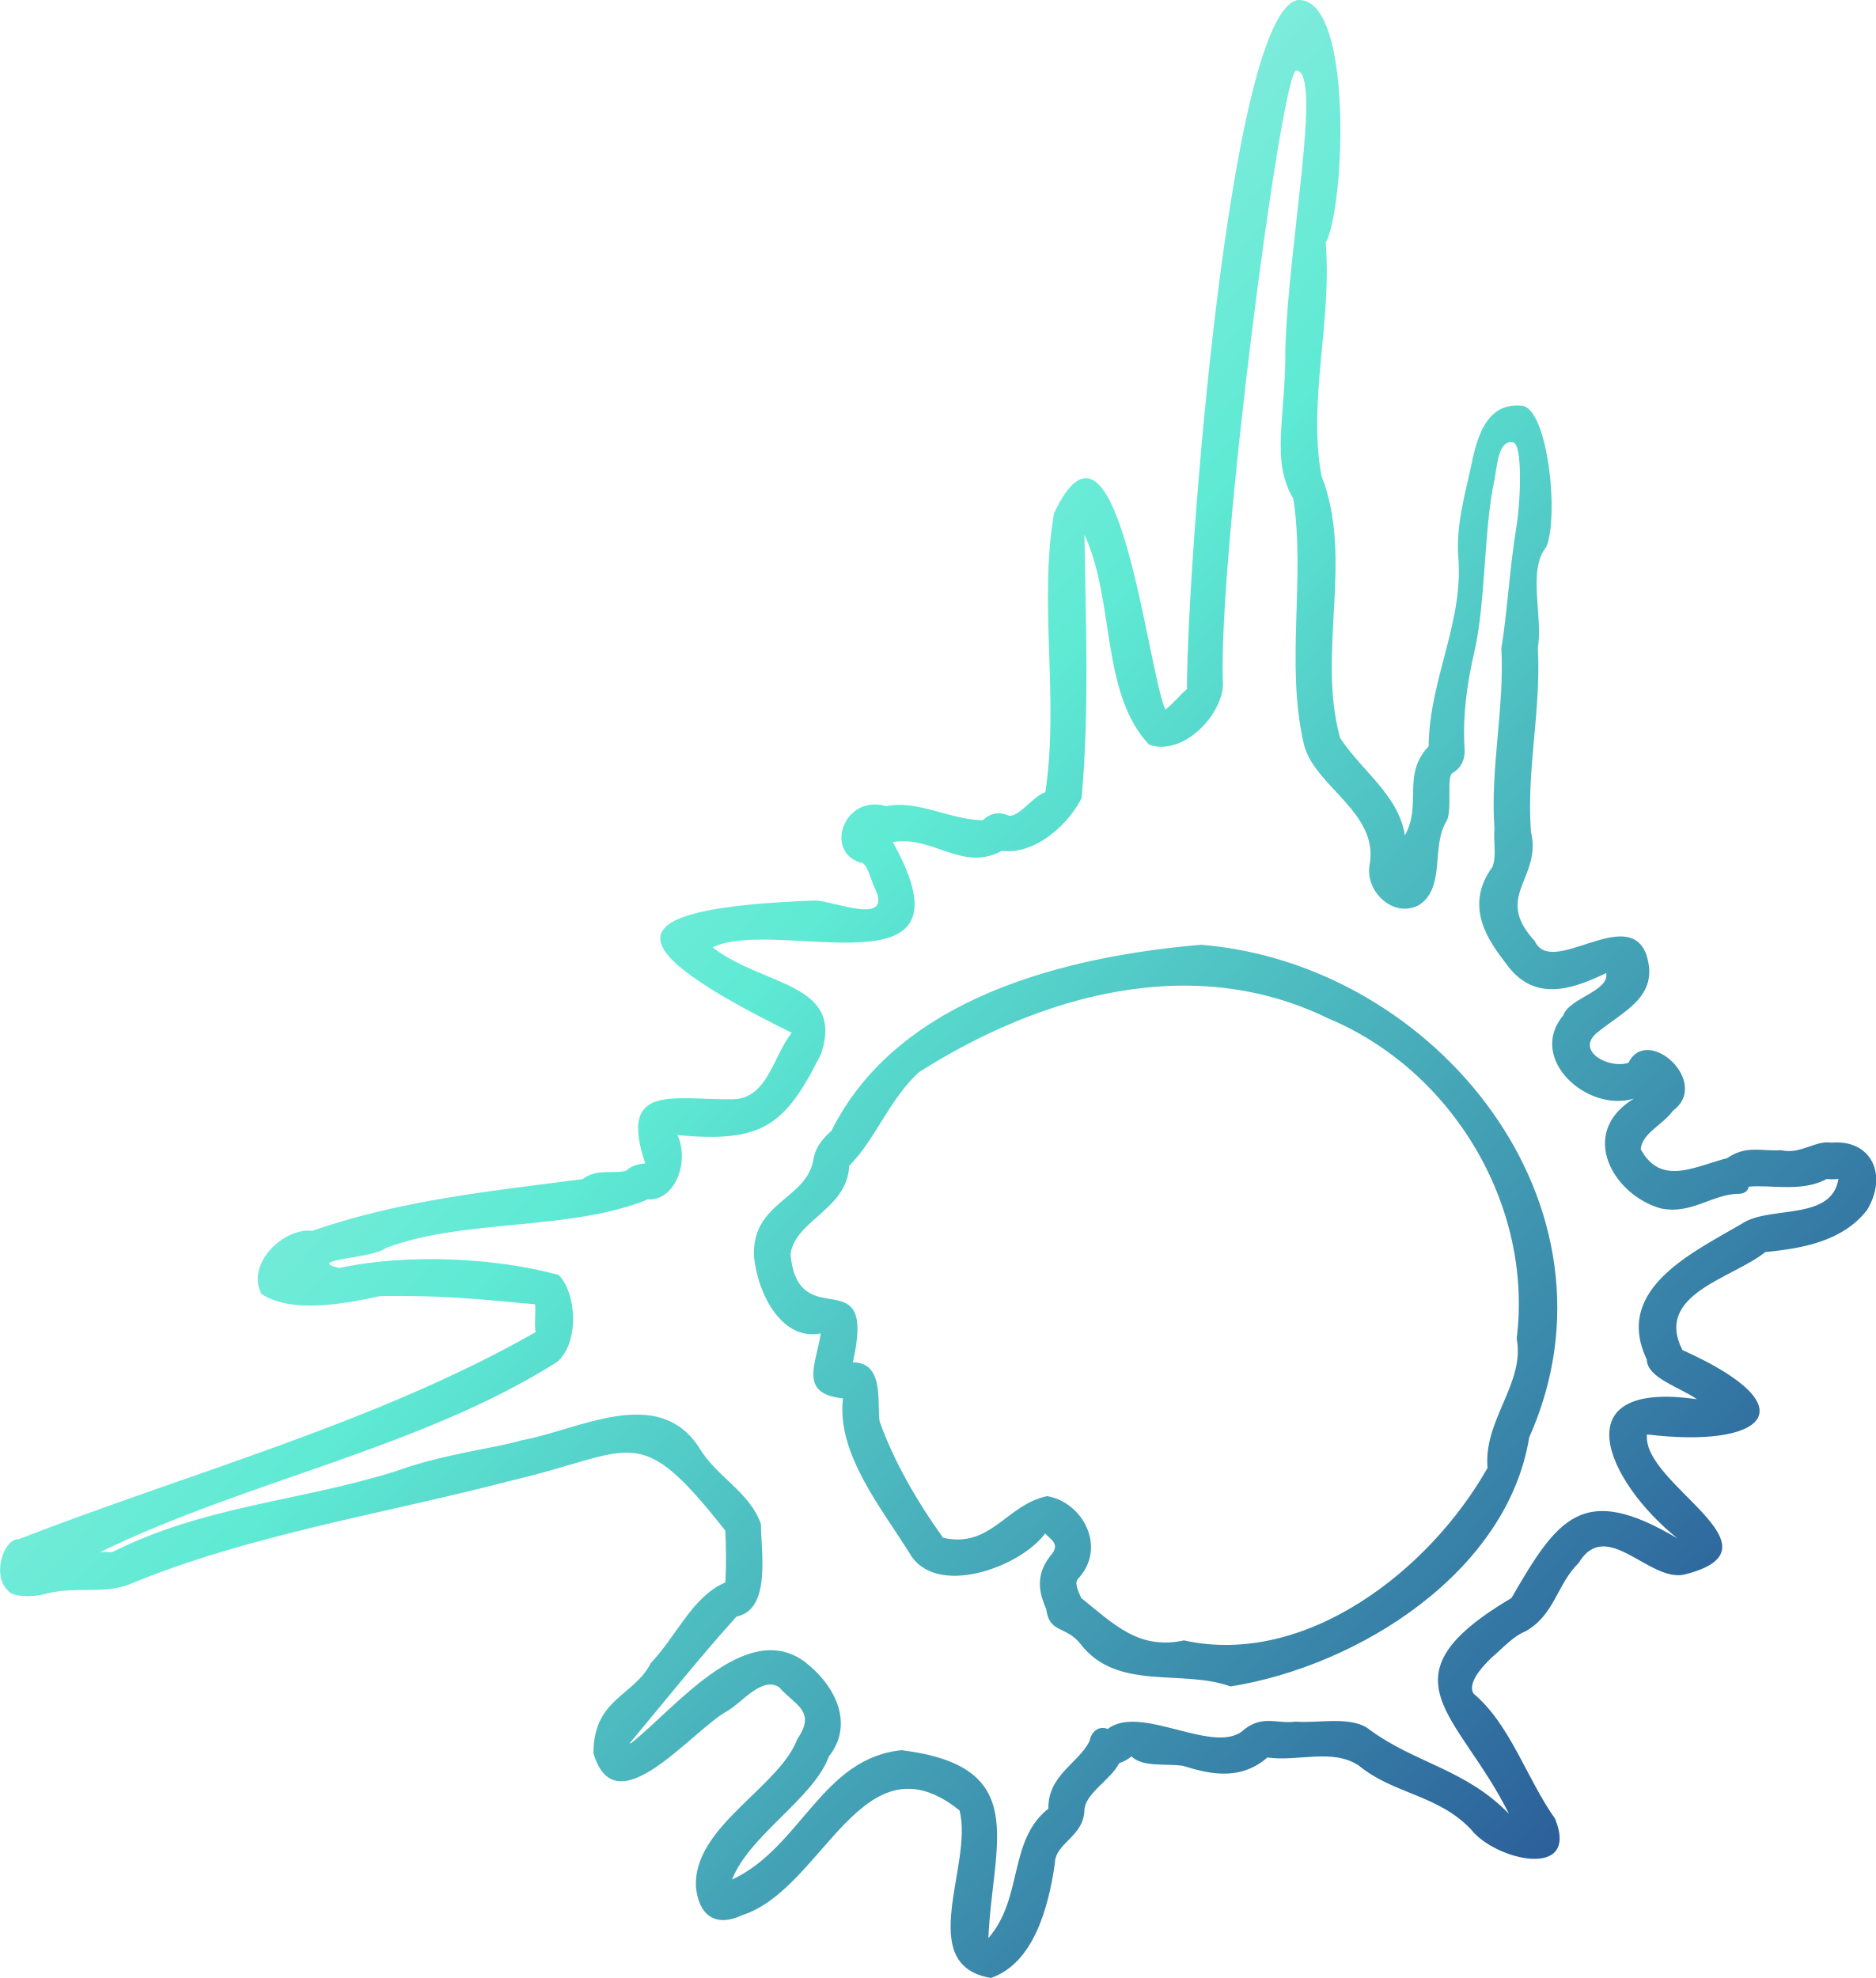
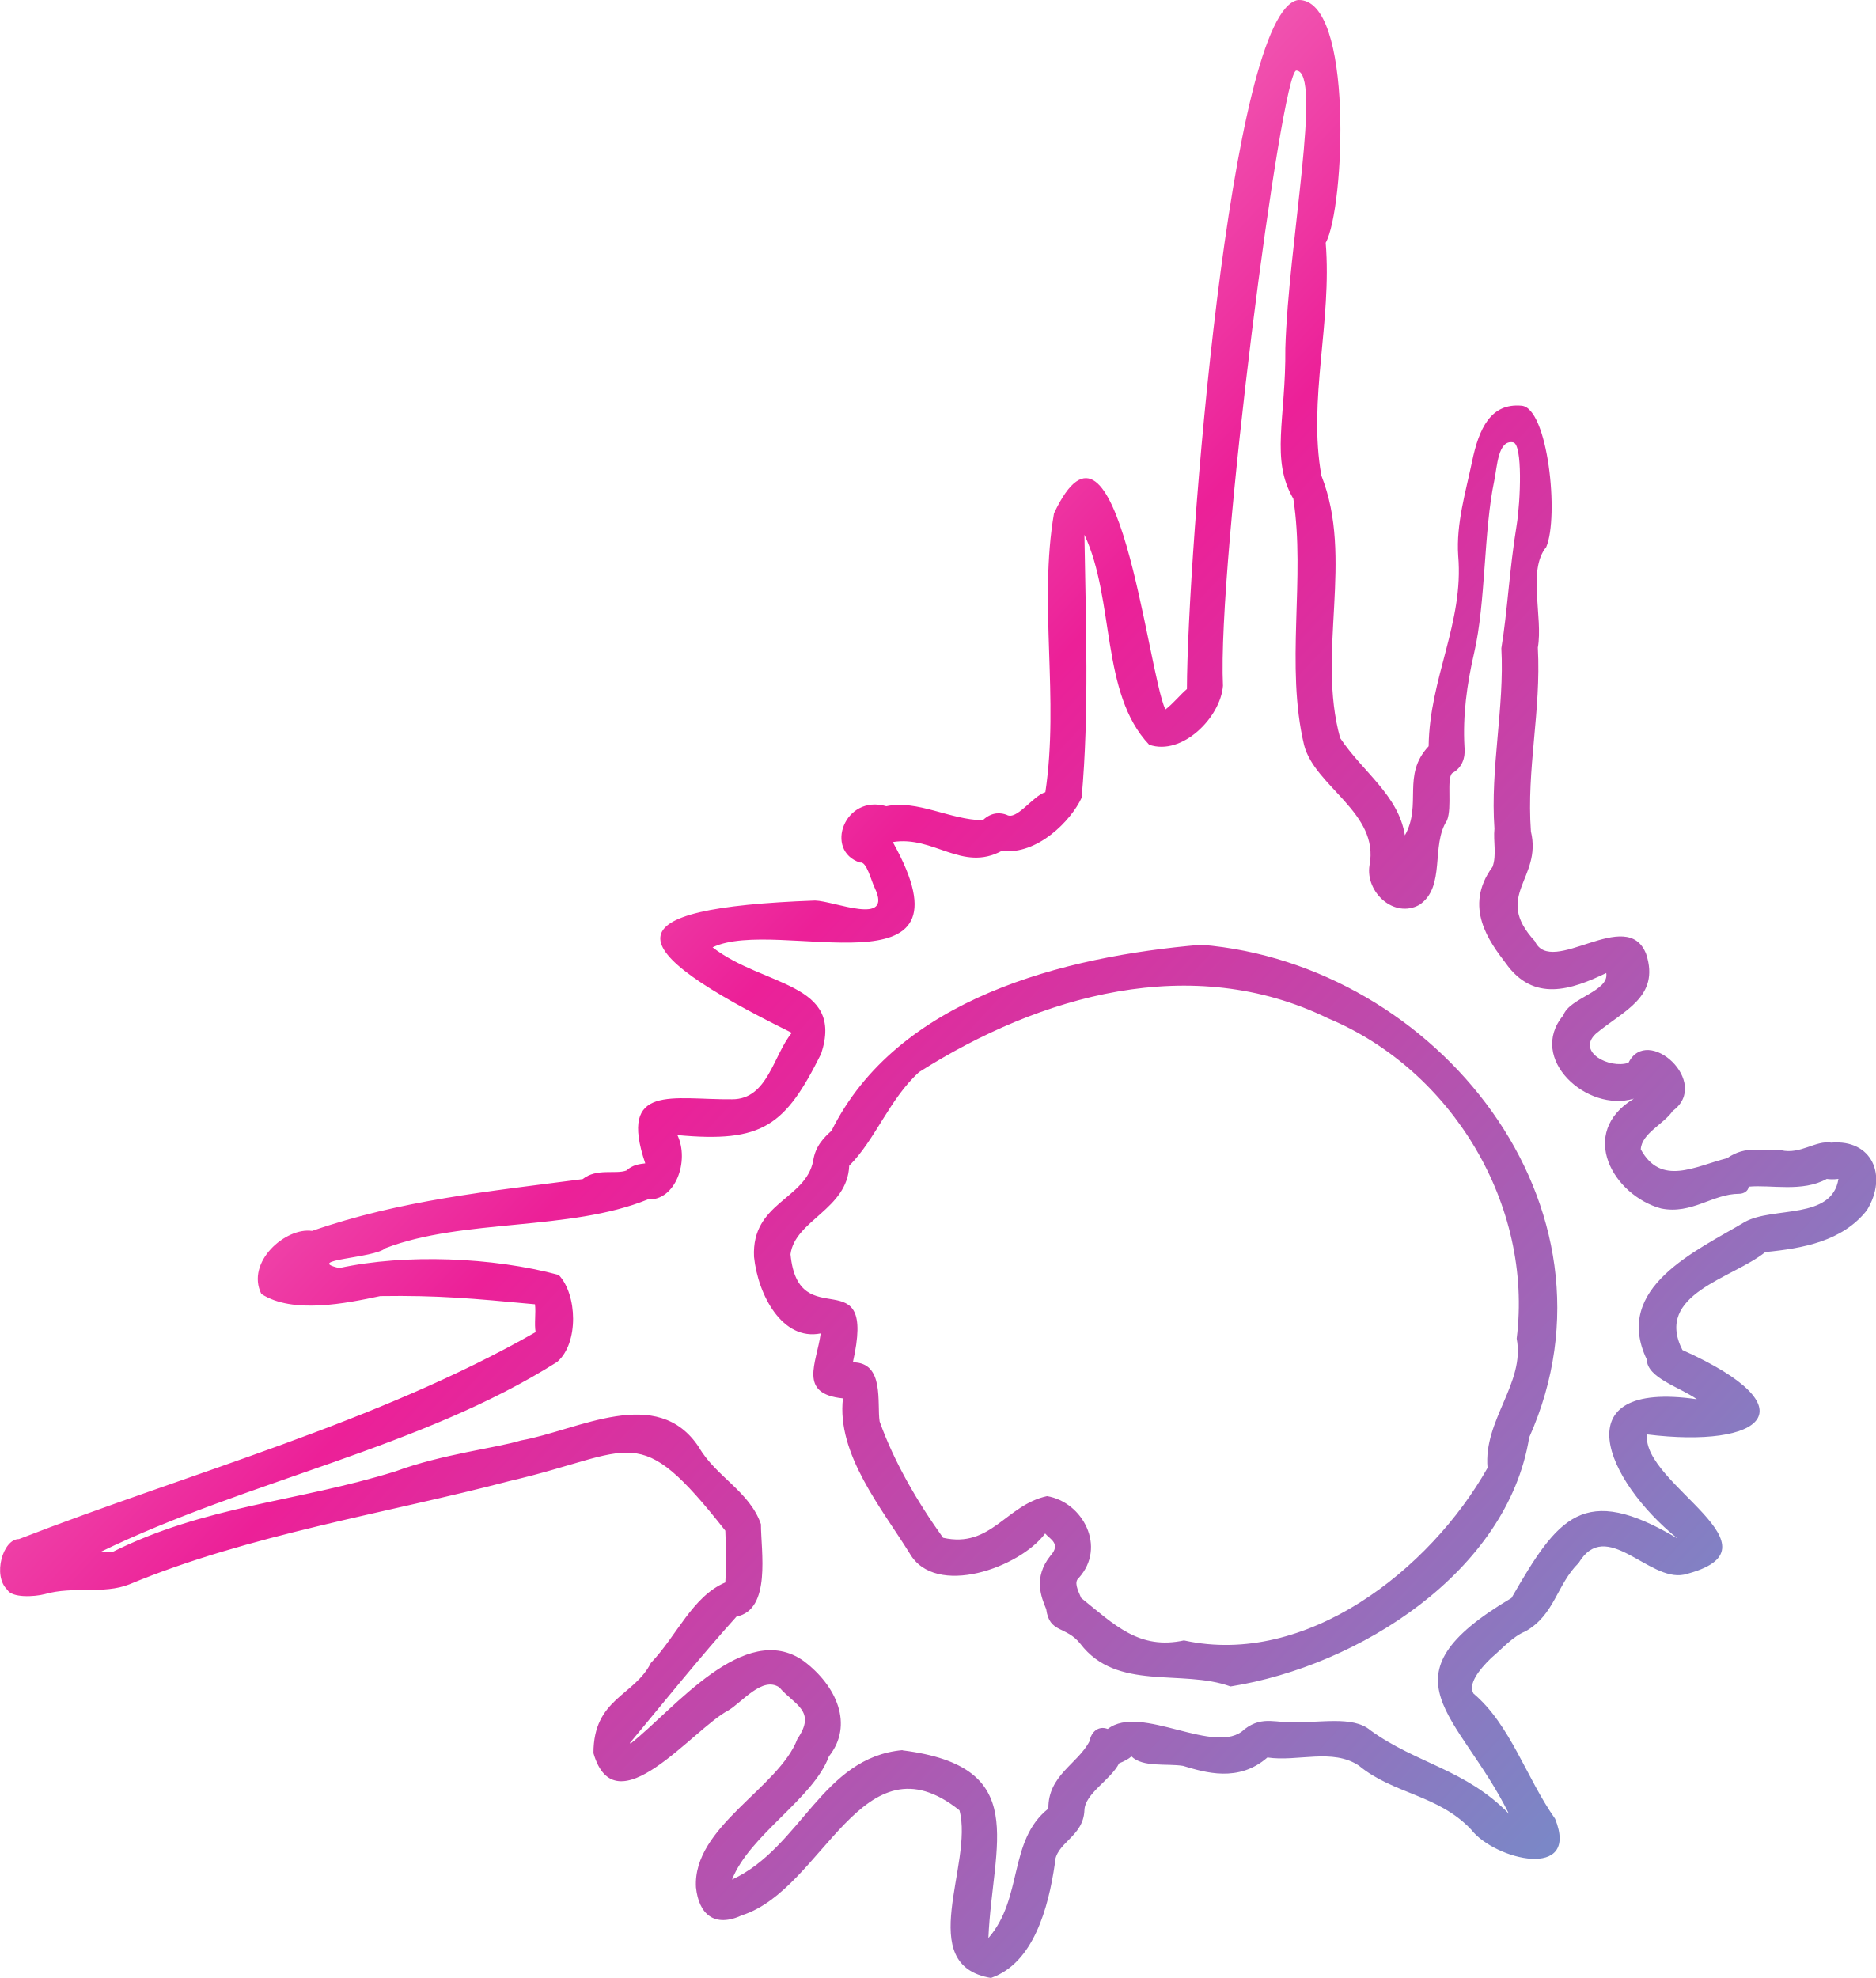
<svg xmlns="http://www.w3.org/2000/svg" id="Layer_2" data-name="Layer 2" viewBox="0 0 86.92 91.66">
  <defs>
    <linearGradient id="grad" x1="0%" y1="0%" x2="100%" y2="100%">
-       <stop offset="0%" stop-color="#e8f1f5" />
-       <stop offset="45%" stop-color="#5eead4" />
-       <stop offset="100%" stop-color="#1e3a8a" />
+       <stop offset="0%" stop-color="#ffffff" />
+       <stop offset="45%" stop-color="#ec2098" />
+       <stop offset="100%" stop-color="#5ba4d4" />
    </linearGradient>
    <style>
      .cls-1 {
        fill: url(#grad);
        stroke-width: 0px;
      }
    </style>
  </defs>
  <g id="Layer_1-2" data-name="Layer 1">
    <path class="cls-1" d="M45.93,91.66c-3.6-.59-.8-5.29-1.47-7.77-4.52-3.61-6.29,3.65-10.07,4.86-1.29.6-2.01-.05-2.14-1.29-.16-2.81,3.85-4.61,4.7-6.88.9-1.31-.14-1.57-.84-2.39-.78-.52-1.7.67-2.36,1.07-1.66.87-5.23,5.5-6.25,1.98,0-2.54,1.89-2.64,2.66-4.18,1.2-1.25,1.92-3.08,3.45-3.73.05-.81.03-1.65,0-2.4-4.1-5.2-4.17-3.65-10-2.3-5.67,1.49-12.07,2.48-17.62,4.79-1.19.47-2.59.07-3.91.45-.5.13-1.53.18-1.74-.2-.7-.66-.2-2.36.54-2.35,7.93-3.08,16.62-5.41,23.94-9.59-.07-.39.02-.88-.03-1.29-2.89-.27-4.46-.42-7.17-.38-1.56.33-4.05.85-5.51-.1-.73-1.48,1.13-3.1,2.35-2.92,4.12-1.43,8.18-1.83,12.54-2.4.65-.52,1.53-.21,2.03-.4.29-.27.62-.3.87-.33-1.26-3.73,1.28-2.94,4.03-2.97,1.65,0,1.9-2.04,2.76-3.08-8.15-4.02-8.45-5.78,1.08-6.13.89.02,3.61,1.21,2.77-.57-.18-.36-.38-1.26-.69-1.19-1.67-.55-.72-3.18,1.22-2.61,1.44-.31,2.95.63,4.47.65.44-.42.88-.34,1.11-.25.46.27,1.2-.87,1.79-1.05.65-4.34-.32-8.74.4-12.92,2.93-6.23,4.32,7.24,5.16,9.09.36-.27.69-.69,1-.95.02-6.05,1.98-31.42,5.15-31.93,2.59-.1,2.16,9.68,1.28,11.25.3,3.66-.83,7.25-.2,10.79,1.52,3.84-.23,8.2.87,12.16,1.04,1.57,2.7,2.64,3,4.51.81-1.45-.16-2.78,1.1-4.13.04-3.16,1.64-5.73,1.37-8.83-.1-1.48.35-2.96.64-4.35.32-1.55.87-2.73,2.3-2.6,1.22.11,1.74,5.13,1.14,6.55-.88,1.07-.14,3.25-.39,4.66.16,2.96-.53,5.61-.32,8.52.53,2.2-1.77,2.97.18,5.08.77,1.7,4.28-1.67,5.16.6.66,2.01-1.09,2.64-2.34,3.7-.89.84.64,1.63,1.52,1.34.88-1.79,3.85.92,2.05,2.23-.41.61-1.44,1.04-1.48,1.78.94,1.72,2.5.79,4,.41.9-.62,1.6-.31,2.5-.37.9.21,1.6-.47,2.33-.35,1.88-.16,2.63,1.52,1.65,3.13-1.13,1.44-2.97,1.77-4.71,1.94-1.52,1.23-5.16,1.94-3.84,4.54,6.03,2.71,3.72,4.57-1.64,3.91-.27,2.31,6.63,5.28,1.71,6.5-1.64.33-3.6-2.67-4.88-.54-1.02,1-1.1,2.4-2.47,3.17-.58.23-1.09.82-1.58,1.23-.58.56-1.08,1.22-.82,1.65,1.71,1.44,2.45,3.92,3.78,5.8,1.16,2.86-2.79,1.92-3.89.5-1.53-1.62-3.6-1.64-5.2-2.96-1.22-.82-2.85-.17-4.24-.38-1.34,1.17-2.88.7-3.91.39-.75-.12-1.87.08-2.39-.44-.13.12-.34.23-.57.32-.4.78-1.59,1.4-1.61,2.18-.05,1.25-1.36,1.5-1.37,2.47-.3,2.06-.99,4.6-2.94,5.29ZM41.82,81.11c5.98.75,4.17,4.29,3.98,8.7,1.62-1.85.91-4.52,2.78-6-.02-1.55,1.37-2.07,1.91-3.13.07-.42.41-.73.84-.56,1.54-1.2,5.02,1.31,6.34.01.87-.67,1.53-.23,2.36-.35,1.06.09,2.65-.3,3.47.4,2.12,1.54,4.42,1.81,6.42,3.87-2.31-4.67-6.13-6.3.12-10,2.16-3.75,3.33-5.35,7.69-2.76-3.31-2.66-5.38-7.36.9-6.45-.79-.56-2.31-.99-2.32-1.84-1.6-3.34,2.33-5.05,4.55-6.38,1.31-.72,4.03-.08,4.33-1.99-.23.03-.41.02-.54,0-1.14.63-2.58.26-3.62.36-.02.21-.24.33-.44.33-1.23,0-2.2.97-3.62.68-2.2-.6-3.89-3.49-1.26-5.09-2.17.66-4.95-1.86-3.27-3.86.28-.81,2.14-1.11,1.99-1.96-1.62.78-3.37,1.37-4.66-.46-.74-.97-1.98-2.6-.61-4.46.2-.54.03-1.19.09-1.77-.2-2.81.47-5.61.32-8.36.28-1.69.37-3.64.71-5.71.18-1.12.28-3.74-.16-3.83-.71-.14-.74,1.12-.88,1.78-.49,2.32-.39,5.64-.93,7.97-.34,1.47-.53,2.91-.45,4.35.02.21.07.88-.57,1.23-.27.27.01,1.57-.24,2.19-.76,1.16-.04,3.08-1.28,3.91-1.17.65-2.51-.59-2.31-1.83.47-2.43-2.53-3.64-3.03-5.57-.88-3.68.07-7.76-.5-11.42-1.07-1.82-.34-3.7-.37-6.97.14-4.86,1.73-12.82.51-12.87-.69-.03-3.67,22.82-3.4,28.51-.11,1.46-1.89,3.26-3.42,2.73-2.26-2.38-1.58-6.71-3-9.73.06,3.98.23,8.24-.13,12.19-.49,1.06-2.05,2.66-3.7,2.46-1.84.99-3.15-.72-5.05-.41,4.09,7.33-5.36,3.43-8.35,4.88,2.36,1.83,6.12,1.62,5.03,4.93-1.66,3.33-2.7,4.14-6.66,3.77.57,1.2-.09,3.05-1.37,2.98-3.63,1.48-8.56.88-12.16,2.26-.52.47-3.81.53-2.14.92,3.08-.67,7.13-.5,10.17.32.86.9.94,3.16-.07,4.03-6.3,3.99-14.35,5.49-21.17,8.81.18,0,.36,0,.54.01,4.34-2.17,8.54-2.32,13.14-3.75,2.17-.8,4.67-1.08,5.81-1.43,2.65-.47,6.32-2.62,8.25.32.78,1.35,2.35,2.05,2.87,3.56,0,1.25.49,3.96-1.13,4.28-1.66,1.84-3.36,3.96-4.95,5.87.02,0,.05,0,.06,0,2-1.57,5.27-5.74,8-3.81,1.53,1.15,2.33,2.96,1.17,4.42-.72,1.96-3.67,3.63-4.49,5.71,3.21-1.49,4.17-5.66,7.9-6ZM44.48,83.68h0s0,0,0,0ZM57.02,78.15c-2.24-.82-5.27.24-6.96-1.98-.67-.84-1.43-.47-1.58-1.6-.23-.56-.61-1.46.19-2.47.52-.57-.03-.78-.24-1.04-1.16,1.58-5.09,3-6.28.92-1.29-2.08-3.39-4.61-3.09-7.18-2.09-.21-1.22-1.62-1.03-3.01-1.78.36-2.91-1.79-3.09-3.55-.12-2.52,2.38-2.64,2.74-4.44.1-.71.53-1.11.85-1.4,3.05-6.14,10.78-8.08,17.13-8.62,10.9.89,19.97,12.12,15.2,22.83-1.01,6.23-7.88,10.59-13.84,11.54ZM54.88,76.02c5.63,1.23,11.37-3.25,14.05-8-.2-2.21,1.75-3.93,1.35-5.99.77-6.17-2.98-12.44-8.74-14.84-6.31-3.08-13.34-1.07-18.95,2.49-1.38,1.25-2.03,3.14-3.24,4.34-.08,2.02-2.51,2.52-2.72,4.1.37,3.88,4.01.06,2.89,5.01,1.48,0,1.11,1.9,1.24,2.74.66,1.85,1.73,3.7,2.94,5.39,2.22.5,2.91-1.52,4.82-1.93,1.66.28,2.76,2.36,1.47,3.79-.23.19-.06.54.11.93,1.53,1.23,2.69,2.43,4.79,1.96Z" />
  </g>
</svg>
